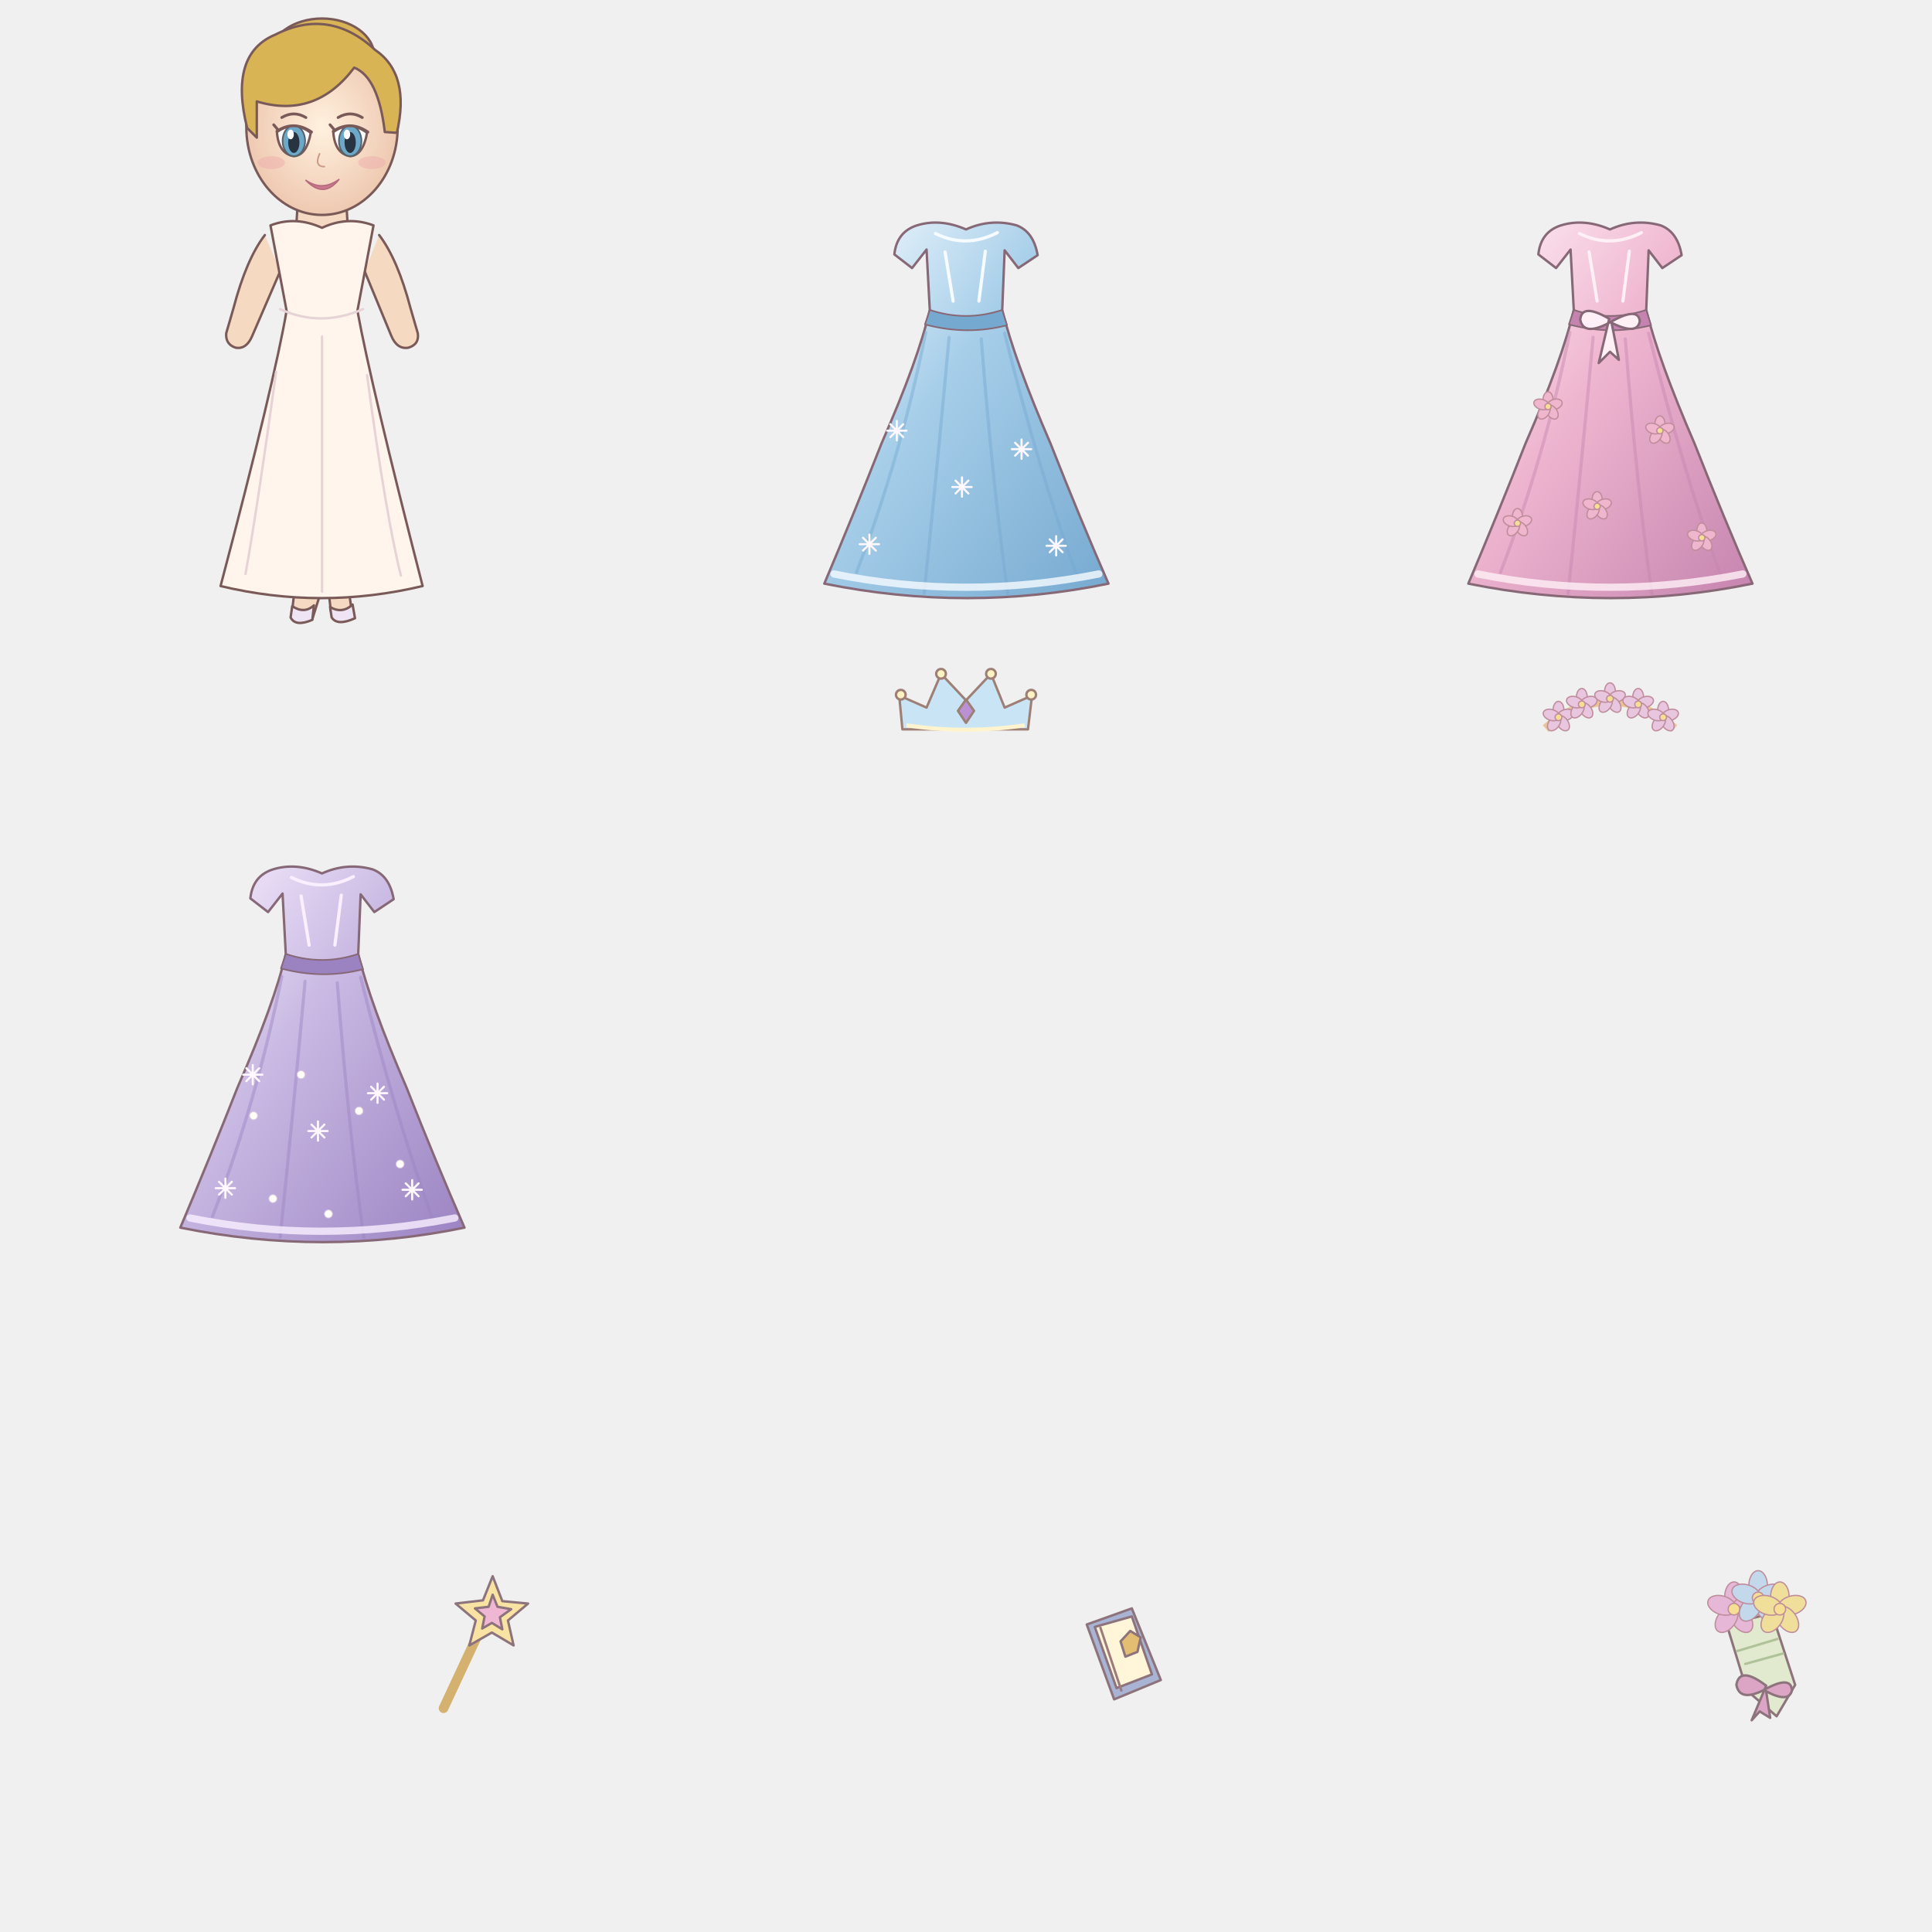
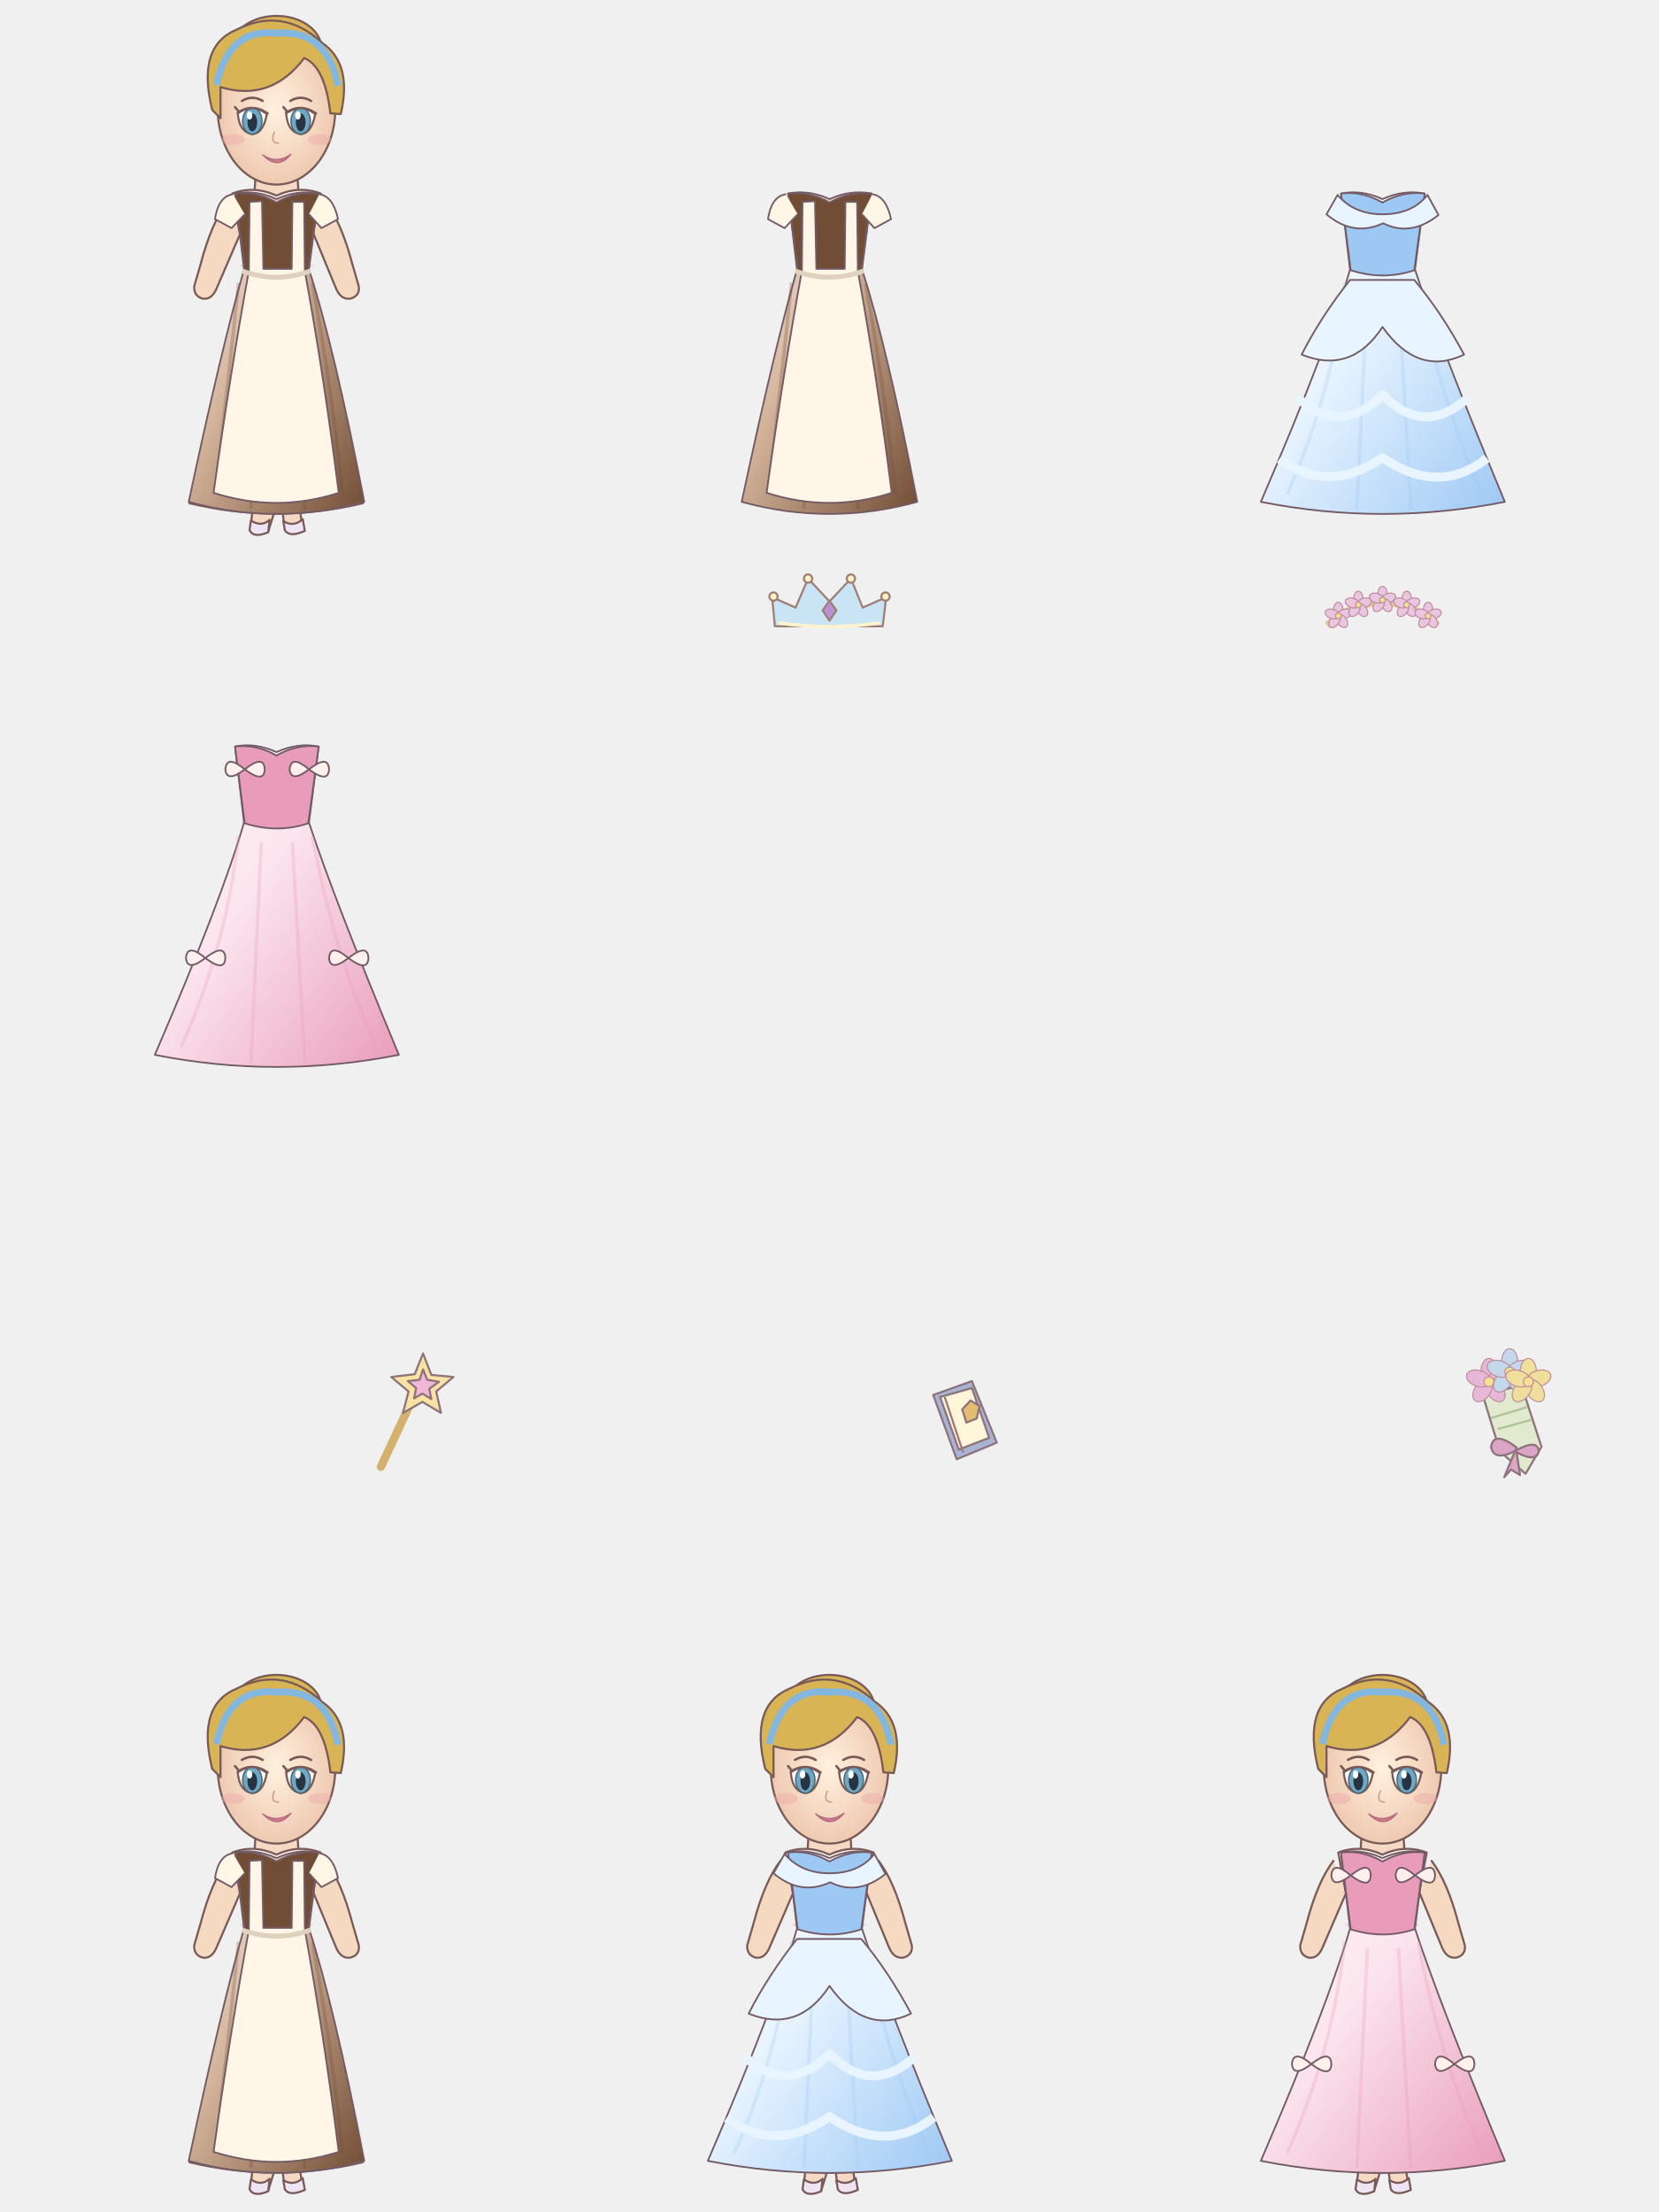
- <svg xmlns="http://www.w3.org/2000/svg" width="2400" height="2400" viewBox="0 0 2400 2400">
+ <svg xmlns="http://www.w3.org/2000/svg" width="2400" height="3200" viewBox="0 0 2400 3200">
  <g transform="translate(0 0)">
    <defs>
      <linearGradient id="cinderella-dress" x1="0" y1="0" x2="1" y2="1">
        <stop stop-color="#fff7d7" />
        <stop offset=".42" stop-color="#d8b455" />
        <stop offset="1" stop-color="#d8b455" />
      </linearGradient>
      <linearGradient id="cinderella-hair" x2="1" y2=".8">
        <stop stop-color="#fff3cf" />
        <stop offset=".4" stop-color="#d8b455" />
        <stop offset="1" stop-color="#d8b455" />
      </linearGradient>
      <radialGradient id="cinderella-skin">
        <stop stop-color="#fff1df" />
        <stop offset="1" stop-color="#efc9b1" />
      </radialGradient>
    </defs>
    <g transform="translate(100 0)" stroke="#795a58" stroke-width="3" stroke-linejoin="round" stroke-linecap="round">
      <ellipse cx="300" cy="70" rx="65" ry="47" fill="#d8b455" />
      <path d="M271 232 L268 282 Q300 308 332 282 L329 232" fill="#f6d9c2" />
      <path d="M229 292 Q206 322 190 383 L181 414 Q180 428 193 432 Q206 434 213 418 L248 337 M371 292 Q394 322 410 383 L419 414 Q421 428 407 432 Q393 434 386 417 L353 337" fill="#f5d9c1" />
      <path d="M266 732 L263 758 Q266 775 288 769 L299 734 M308 733 L311 759 Q317 774 338 767 L333 731" fill="#f6d9c2" />
      <path d="M263 753 Q278 763 290 752 L288 770 Q267 779 261 767Z M310 754 Q325 763 338 751 L341 768 Q319 778 312 767Z" fill="#eee4f3" />
      <path d="M236 280 Q267 268 300 283 Q332 268 364 280 L344 386 Q361 479 425 728 Q299 758 174 728 Q241 474 256 386Z" fill="#fff5ed" />
      <path d="M248 384 Q298 407 351 384 M243 462 Q220 629 205 713 M300 418 L300 735 M356 466 Q379 639 398 715" fill="none" stroke="#e7d3d6" stroke-width="3" />
-       <ellipse cx="300" cy="158" rx="94" ry="109" fill="url(#cinderella-skin)" />
+       <ellipse cx="300" cy="158" rx="85" ry="109" fill="url(#cinderella-skin)" />
      <path d="M207 159 Q184 67 242 43 Q309 9 366 62 Q410 92 393 165 L378 164 Q370 96 340 84 Q292 148 219 126 L219 171Z" fill="#d8b455" />
      <path d="M244 164 Q265 149 286 165 Q281 193 265 194 Q246 191 244 164Z" fill="white" />
      <ellipse cx="265" cy="175" rx="14" ry="19" fill="#6ca9c9" stroke="#56636a" stroke-width="2" />
      <ellipse cx="265" cy="177" rx="7" ry="13" fill="#293442" stroke="none" />
      <ellipse cx="261" cy="167" rx="4" ry="6" fill="white" stroke="none" />
      <path d="M244 163 Q265 149 287 164 M246 162 L240 155 M250 146 Q265 137 280 146" fill="none" stroke-width="3.5" />
      <path d="M314 164 Q335 149 356 165 Q351 193 335 194 Q316 191 314 164Z" fill="white" />
      <ellipse cx="335" cy="175" rx="14" ry="19" fill="#6ca9c9" stroke="#56636a" stroke-width="2" />
      <ellipse cx="335" cy="177" rx="7" ry="13" fill="#293442" stroke="none" />
      <ellipse cx="331" cy="167" rx="4" ry="6" fill="white" stroke="none" />
      <path d="M314 163 Q335 149 357 164 M316 162 L310 155 M320 146 Q335 137 350 146" fill="none" stroke-width="3.5" />
      <ellipse cx="237" cy="202" rx="17" ry="8" fill="#eda9aa" opacity=".45" stroke="none" />
      <ellipse cx="362" cy="202" rx="17" ry="8" fill="#eda9aa" opacity=".45" stroke="none" />
      <path d="M297 191 Q290 207 303 207" fill="none" stroke="#cc9c89" stroke-width="2" />
      <path d="M280 224 Q300 238 321 223 Q302 247 280 224Z" fill="#cd798b" stroke="#b56c7e" stroke-width="1.8" />
    </g>
+     <g transform="translate(100 0)">
+       <path d="M213 123 Q231 40 300 48 Q373 42 389 124" fill="none" stroke="#83b7df" stroke-width="10" />
+     </g>
+     <defs>
+       <linearGradient id="cinderella-story-0-dress" x1="0" y1="0" x2="1" y2="1">
+         <stop stop-color="#fff8f2" />
+         <stop offset=".42" stop-color="#d3b49b" />
+         <stop offset="1" stop-color="#724d35" />
+       </linearGradient>
+       <linearGradient id="cinderella-story-0-hair" x2="1" y2=".8">
+         <stop stop-color="#fff3cf" />
+         <stop offset=".4" stop-color="#d3b49b" />
+         <stop offset="1" stop-color="#724d35" />
+       </linearGradient>
+       <radialGradient id="cinderella-story-0-skin">
+         <stop stop-color="#fff1df" />
+         <stop offset="1" stop-color="#efc9b1" />
+       </radialGradient>
+     </defs>
+     <g transform="translate(100 0)" stroke="#735b66" stroke-width="2.5" stroke-linejoin="round">
+       <path d="M240 280 Q269 274 300 288 Q331 274 361 280 L347 390 Q383 500 427 726 Q300 761 173 726 Q221 501 253 390Z" fill="url(#cinderella-story-0-dress)" />
+       <path d="M240 280 Q270 276 300 293 Q330 276 361 280 L346 391 Q301 406 254 391Z" fill="#724d35" />
+       <path d="M245 409 Q229 565 211 715 M278 419 L263 736 M323 418 L341 737 M352 410 Q383 580 395 716" fill="none" stroke="#724d35" opacity=".28" stroke-width="5" />
+       <path d="M237 281 Q216 284 211 317 L235 330 L254 310 M362 281 Q382 284 389 317 L365 330 L347 310" fill="#fff6e5" />
+       <path d="M261 292 L279 291 L281 389 L322 389 L323 292 L340 292 L341 392 Q369 546 390 713 Q300 742 209 713 Q233 540 260 392Z" fill="#fff6e8" />
+       <path d="M250 392 Q300 410 349 392" fill="none" stroke="#ded1bd" stroke-width="7" />
+     </g>
  </g>
  <g transform="translate(800 0)">
    <defs>
-       <linearGradient id="cinderella-0-dress" x1="0" y1="0" x2="1" y2="1">
-         <stop stop-color="#f6fbff" />
-         <stop offset=".42" stop-color="#a6cee9" />
-         <stop offset="1" stop-color="#76a9d0" />
-       </linearGradient>
-       <linearGradient id="cinderella-0-hair" x2="1" y2=".8">
-         <stop stop-color="#fff3cf" />
-         <stop offset=".4" stop-color="#a6cee9" />
-         <stop offset="1" stop-color="#76a9d0" />
-       </linearGradient>
-       <radialGradient id="cinderella-0-skin">
-         <stop stop-color="#fff1df" />
-         <stop offset="1" stop-color="#efc9b1" />
-       </radialGradient>
-     </defs>
-     <g transform="translate(100 0)" stroke="#876876" stroke-width="3" stroke-linecap="round" stroke-linejoin="round">
-       <path d="M239 280 Q268 271 300 285 Q331 271 363 280 Q384 288 389 317 L365 333 L348 311 L345 385 Q360 447 405 551 Q442 645 477 725 Q302 761 124 725 Q162 635 195 551 Q241 446 255 385 L251 310 L233 333 L211 316 Q214 288 239 280Z" fill="url(#cinderella-0-dress)" />
-       <path d="M255 385 Q300 400 345 385 L351 404 Q301 417 249 403Z" fill="#76a9d0" stroke-width="2" />
-       <path d="M262 290 Q300 309 339 289 M274 313 L284 374 M324 312 L316 374" fill="none" stroke="#f6fbff" stroke-width="4" />
-       <path d="M250 413 Q219 568 164 711 M279 419 Q264 584 248 737 M319 421 Q333 602 352 738 M348 414 Q391 587 438 716" fill="none" stroke="#76a9d0" stroke-width="4" opacity=".45" />
-       <path d="M136 713 Q299 746 465 713" fill="none" stroke="#f6fbff" stroke-width="9" opacity=".8" />
-       <path d="M202 535 H226 M214 523 V547 M206 527 L222 543 M206 543 L222 527" stroke="#fff9ff" stroke-width="2.6" />
-       <path d="M357 558 H381 M369 546 V570 M361 550 L377 566 M361 566 L377 550" stroke="#fff9ff" stroke-width="2.6" />
-       <path d="M168 676 H192 M180 664 V688 M172 668 L188 684 M172 684 L188 668" stroke="#fff9ff" stroke-width="2.6" />
-       <path d="M400 678 H424 M412 666 V690 M404 670 L420 686 M404 686 L420 670" stroke="#fff9ff" stroke-width="2.6" />
-       <path d="M283 605 H307 M295 593 V617 M287 597 L303 613 M287 613 L303 597" stroke="#fff9ff" stroke-width="2.6" />
+       <linearGradient id="cinderella-story-0-dress" x1="0" y1="0" x2="1" y2="1">
+         <stop stop-color="#fff8f2" />
+         <stop offset=".42" stop-color="#d3b49b" />
+         <stop offset="1" stop-color="#724d35" />
+       </linearGradient>
+       <linearGradient id="cinderella-story-0-hair" x2="1" y2=".8">
+         <stop stop-color="#fff3cf" />
+         <stop offset=".4" stop-color="#d3b49b" />
+         <stop offset="1" stop-color="#724d35" />
+       </linearGradient>
+       <radialGradient id="cinderella-story-0-skin">
+         <stop stop-color="#fff1df" />
+         <stop offset="1" stop-color="#efc9b1" />
+       </radialGradient>
+     </defs>
+     <g transform="translate(100 0)" stroke="#735b66" stroke-width="2.5" stroke-linejoin="round">
+       <path d="M240 280 Q269 274 300 288 Q331 274 361 280 L347 390 Q383 500 427 726 Q300 761 173 726 Q221 501 253 390Z" fill="url(#cinderella-story-0-dress)" />
+       <path d="M240 280 Q270 276 300 293 Q330 276 361 280 L346 391 Q301 406 254 391Z" fill="#724d35" />
+       <path d="M245 409 Q229 565 211 715 M278 419 L263 736 M323 418 L341 737 M352 410 Q383 580 395 716" fill="none" stroke="#724d35" opacity=".28" stroke-width="5" />
+       <path d="M237 281 Q216 284 211 317 L235 330 L254 310 M362 281 Q382 284 389 317 L365 330 L347 310" fill="#fff6e5" />
+       <path d="M261 292 L279 291 L281 389 L322 389 L323 292 L340 292 L341 392 Q369 546 390 713 Q300 742 209 713 Q233 540 260 392Z" fill="#fff6e8" />
+       <path d="M250 392 Q300 410 349 392" fill="none" stroke="#ded1bd" stroke-width="7" />
    </g>
  </g>
  <g transform="translate(1600 0)">
    <defs>
-       <linearGradient id="cinderella-1-dress" x1="0" y1="0" x2="1" y2="1">
-         <stop stop-color="#fff0f6" />
-         <stop offset=".42" stop-color="#efb6d0" />
-         <stop offset="1" stop-color="#c584af" />
-       </linearGradient>
-       <linearGradient id="cinderella-1-hair" x2="1" y2=".8">
-         <stop stop-color="#fff3cf" />
-         <stop offset=".4" stop-color="#efb6d0" />
-         <stop offset="1" stop-color="#c584af" />
-       </linearGradient>
-       <radialGradient id="cinderella-1-skin">
-         <stop stop-color="#fff1df" />
-         <stop offset="1" stop-color="#efc9b1" />
-       </radialGradient>
-     </defs>
-     <g transform="translate(100 0)" stroke="#876876" stroke-width="3" stroke-linecap="round" stroke-linejoin="round">
-       <path d="M239 280 Q268 271 300 285 Q331 271 363 280 Q384 288 389 317 L365 333 L348 311 L345 385 Q360 447 405 551 Q442 645 477 725 Q302 761 124 725 Q162 635 195 551 Q241 446 255 385 L251 310 L233 333 L211 316 Q214 288 239 280Z" fill="url(#cinderella-1-dress)" />
-       <path d="M255 385 Q300 400 345 385 L351 404 Q301 417 249 403Z" fill="#c584af" stroke-width="2" />
-       <path d="M262 290 Q300 309 339 289 M274 313 L284 374 M324 312 L316 374" fill="none" stroke="#fff0f6" stroke-width="4" />
-       <path d="M250 413 Q219 568 164 711 M279 419 Q264 584 248 737 M319 421 Q333 602 352 738 M348 414 Q391 587 438 716" fill="none" stroke="#c584af" stroke-width="4" opacity=".45" />
-       <path d="M136 713 Q299 746 465 713" fill="none" stroke="#fff0f6" stroke-width="9" opacity=".8" />
-       <g transform="translate(223 505)" fill="#efb6cd" stroke="#bf8d9b" stroke-width="1.6">
-         <ellipse rx="6.24" ry="9.88" transform="rotate(0) translate(0 -8.45)" />
-         <ellipse rx="6.24" ry="9.88" transform="rotate(72) translate(0 -8.45)" />
-         <ellipse rx="6.24" ry="9.88" transform="rotate(144) translate(0 -8.45)" />
-         <ellipse rx="6.24" ry="9.88" transform="rotate(216) translate(0 -8.45)" />
-         <ellipse rx="6.24" ry="9.88" transform="rotate(288) translate(0 -8.45)" />
-         <circle r="3.9" fill="#f6df92" />
-       </g>
-       <g transform="translate(362 535)" fill="#efb6cd" stroke="#bf8d9b" stroke-width="1.6">
-         <ellipse rx="6.24" ry="9.88" transform="rotate(0) translate(0 -8.45)" />
-         <ellipse rx="6.24" ry="9.88" transform="rotate(72) translate(0 -8.45)" />
-         <ellipse rx="6.24" ry="9.88" transform="rotate(144) translate(0 -8.45)" />
-         <ellipse rx="6.24" ry="9.88" transform="rotate(216) translate(0 -8.45)" />
-         <ellipse rx="6.24" ry="9.88" transform="rotate(288) translate(0 -8.45)" />
-         <circle r="3.9" fill="#f6df92" />
-       </g>
-       <g transform="translate(185 650)" fill="#efb6cd" stroke="#bf8d9b" stroke-width="1.6">
-         <ellipse rx="6.24" ry="9.88" transform="rotate(0) translate(0 -8.45)" />
-         <ellipse rx="6.24" ry="9.88" transform="rotate(72) translate(0 -8.45)" />
-         <ellipse rx="6.24" ry="9.88" transform="rotate(144) translate(0 -8.45)" />
-         <ellipse rx="6.24" ry="9.88" transform="rotate(216) translate(0 -8.45)" />
-         <ellipse rx="6.24" ry="9.88" transform="rotate(288) translate(0 -8.45)" />
-         <circle r="3.9" fill="#f6df92" />
-       </g>
-       <g transform="translate(414 668)" fill="#efb6cd" stroke="#bf8d9b" stroke-width="1.6">
-         <ellipse rx="6.24" ry="9.88" transform="rotate(0) translate(0 -8.45)" />
-         <ellipse rx="6.24" ry="9.88" transform="rotate(72) translate(0 -8.45)" />
-         <ellipse rx="6.24" ry="9.88" transform="rotate(144) translate(0 -8.45)" />
-         <ellipse rx="6.24" ry="9.88" transform="rotate(216) translate(0 -8.45)" />
-         <ellipse rx="6.24" ry="9.88" transform="rotate(288) translate(0 -8.45)" />
-         <circle r="3.9" fill="#f6df92" />
-       </g>
-       <g transform="translate(284 629)" fill="#efb6cd" stroke="#bf8d9b" stroke-width="1.6">
-         <ellipse rx="6.24" ry="9.88" transform="rotate(0) translate(0 -8.45)" />
-         <ellipse rx="6.24" ry="9.88" transform="rotate(72) translate(0 -8.45)" />
-         <ellipse rx="6.24" ry="9.88" transform="rotate(144) translate(0 -8.45)" />
-         <ellipse rx="6.24" ry="9.88" transform="rotate(216) translate(0 -8.45)" />
-         <ellipse rx="6.24" ry="9.88" transform="rotate(288) translate(0 -8.45)" />
-         <circle r="3.9" fill="#f6df92" />
-       </g>
-       <path d="M299 396 Q265 376 263 397 Q267 418 299 401 Q335 380 337 399 Q334 417 302 401 L311 447 L300 437 L286 451Z" fill="#fff0f6" />
+       <linearGradient id="cinderella-story-1-dress" x1="0" y1="0" x2="1" y2="1">
+         <stop stop-color="#fff8f2" />
+         <stop offset=".42" stop-color="#e8f4ff" />
+         <stop offset="1" stop-color="#9dc8f4" />
+       </linearGradient>
+       <linearGradient id="cinderella-story-1-hair" x2="1" y2=".8">
+         <stop stop-color="#fff3cf" />
+         <stop offset=".4" stop-color="#e8f4ff" />
+         <stop offset="1" stop-color="#9dc8f4" />
+       </linearGradient>
+       <radialGradient id="cinderella-story-1-skin">
+         <stop stop-color="#fff1df" />
+         <stop offset="1" stop-color="#efc9b1" />
+       </radialGradient>
+     </defs>
+     <g transform="translate(100 0)" stroke="#735b66" stroke-width="2.5" stroke-linejoin="round">
+       <path d="M240 280 Q269 274 300 288 Q331 274 361 280 L347 390 Q383 500 477 726 Q300 761 124 726 Q221 501 253 390Z" fill="url(#cinderella-story-1-dress)" />
+       <path d="M240 280 Q270 276 300 293 Q330 276 361 280 L346 391 Q301 406 254 391Z" fill="#9dc8f4" />
+       <path d="M245 409 Q229 565 162 715 M278 419 L263 736 M323 418 L341 737 M352 410 Q383 580 445 716" fill="none" stroke="#9dc8f4" opacity=".28" stroke-width="5" />
+       <path d="M235 282 Q259 310 300 310 Q343 310 365 282 L381 311 Q341 343 301 323 Q258 343 219 310Z" fill="#e8f4ff" />
+       <path d="M253 405 Q211 458 183 513 Q255 542 300 473 Q351 545 418 513 Q386 453 346 405Z" fill="#e8f4ff" />
+       <path d="M177 575 Q238 632 300 571 Q360 633 424 575 M151 664 Q222 716 300 662 Q381 718 451 663" fill="none" stroke="#e8f4ff" stroke-width="13" />
    </g>
  </g>
  <g transform="translate(0 800)">
    <defs>
-       <linearGradient id="cinderella-2-dress" x1="0" y1="0" x2="1" y2="1">
-         <stop stop-color="#f9f0ff" />
-         <stop offset=".42" stop-color="#c9b9e3" />
-         <stop offset="1" stop-color="#9b83c2" />
-       </linearGradient>
-       <linearGradient id="cinderella-2-hair" x2="1" y2=".8">
-         <stop stop-color="#fff3cf" />
-         <stop offset=".4" stop-color="#c9b9e3" />
-         <stop offset="1" stop-color="#9b83c2" />
-       </linearGradient>
-       <radialGradient id="cinderella-2-skin">
-         <stop stop-color="#fff1df" />
-         <stop offset="1" stop-color="#efc9b1" />
-       </radialGradient>
-     </defs>
-     <g transform="translate(100 0)" stroke="#876876" stroke-width="3" stroke-linecap="round" stroke-linejoin="round">
-       <path d="M239 280 Q268 271 300 285 Q331 271 363 280 Q384 288 389 317 L365 333 L348 311 L345 385 Q360 447 405 551 Q442 645 477 725 Q302 761 124 725 Q162 635 195 551 Q241 446 255 385 L251 310 L233 333 L211 316 Q214 288 239 280Z" fill="url(#cinderella-2-dress)" />
-       <path d="M255 385 Q300 400 345 385 L351 404 Q301 417 249 403Z" fill="#9b83c2" stroke-width="2" />
-       <path d="M262 290 Q300 309 339 289 M274 313 L284 374 M324 312 L316 374" fill="none" stroke="#f9f0ff" stroke-width="4" />
-       <path d="M250 413 Q219 568 164 711 M279 419 Q264 584 248 737 M319 421 Q333 602 352 738 M348 414 Q391 587 438 716" fill="none" stroke="#9b83c2" stroke-width="4" opacity=".45" />
-       <path d="M136 713 Q299 746 465 713" fill="none" stroke="#f9f0ff" stroke-width="9" opacity=".8" />
-       <path d="M202 535 H226 M214 523 V547 M206 527 L222 543 M206 543 L222 527" stroke="#fff9ff" stroke-width="2.6" />
-       <path d="M357 558 H381 M369 546 V570 M361 550 L377 566 M361 566 L377 550" stroke="#fff9ff" stroke-width="2.6" />
-       <path d="M168 676 H192 M180 664 V688 M172 668 L188 684 M172 684 L188 668" stroke="#fff9ff" stroke-width="2.6" />
-       <path d="M400 678 H424 M412 666 V690 M404 670 L420 686 M404 686 L420 670" stroke="#fff9ff" stroke-width="2.6" />
-       <path d="M283 605 H307 M295 593 V617 M287 597 L303 613 M287 613 L303 597" stroke="#fff9ff" stroke-width="2.6" />
-       <g fill="#fffef8" stroke="#d9c7df" stroke-width="1">
-         <circle cx="215" cy="586" r="5" />
-         <circle cx="274" cy="535" r="5" />
-         <circle cx="346" cy="580" r="5" />
-         <circle cx="397" cy="646" r="5" />
-         <circle cx="239" cy="689" r="5" />
-         <circle cx="308" cy="708" r="5" />
-       </g>
+       <linearGradient id="cinderella-story-2-dress" x1="0" y1="0" x2="1" y2="1">
+         <stop stop-color="#fff8f2" />
+         <stop offset=".42" stop-color="#fbe5ee" />
+         <stop offset="1" stop-color="#e99cba" />
+       </linearGradient>
+       <linearGradient id="cinderella-story-2-hair" x2="1" y2=".8">
+         <stop stop-color="#fff3cf" />
+         <stop offset=".4" stop-color="#fbe5ee" />
+         <stop offset="1" stop-color="#e99cba" />
+       </linearGradient>
+       <radialGradient id="cinderella-story-2-skin">
+         <stop stop-color="#fff1df" />
+         <stop offset="1" stop-color="#efc9b1" />
+       </radialGradient>
+     </defs>
+     <g transform="translate(100 0)" stroke="#735b66" stroke-width="2.5" stroke-linejoin="round">
+       <path d="M240 280 Q269 274 300 288 Q331 274 361 280 L347 390 Q383 500 477 726 Q300 761 124 726 Q221 501 253 390Z" fill="url(#cinderella-story-2-dress)" />
+       <path d="M240 280 Q270 276 300 293 Q330 276 361 280 L346 391 Q301 406 254 391Z" fill="#e99cba" />
+       <path d="M245 409 Q229 565 162 715 M278 419 L263 736 M323 418 L341 737 M352 410 Q383 580 445 716" fill="none" stroke="#e99cba" opacity=".28" stroke-width="5" />
+       <path d="M254 313 q-26 -22 -28 0 q2 20 28 0 q28 -22 29 0 q-1 21 -29 0Z" fill="#fff0ed" />
+       <path d="M347 313 q-26 -22 -28 0 q2 20 28 0 q28 -22 29 0 q-1 21 -29 0Z" fill="#fff0ed" />
+       <path d="M197 586 q-26 -22 -28 0 q2 20 28 0 q28 -22 29 0 q-1 21 -29 0Z" fill="#fff0ed" />
+       <path d="M404 586 q-26 -22 -28 0 q2 20 28 0 q28 -22 29 0 q-1 21 -29 0Z" fill="#fff0ed" />
    </g>
  </g>
  <g transform="translate(800 800)">
    <g stroke="#9e7f76" stroke-width="3" stroke-linejoin="round">
      <path d="M321 106 L317 64 L351 79 L369 37 L400 70 L431 37 L448 79 L482 64 L477 106Z" fill="#c9e4f4" />
      <circle cx="319" cy="63" r="6" fill="#fff2c2" />
      <circle cx="369" cy="37" r="6" fill="#fff2c2" />
      <circle cx="431" cy="37" r="6" fill="#fff2c2" />
      <circle cx="481" cy="63" r="6" fill="#fff2c2" />
      <path d="M400 69 L410 83 L400 98 L390 83Z" fill="#ba92d4" />
      <path d="M326 101 Q400 112 473 101" fill="none" stroke="#fff4cd" stroke-width="5" />
    </g>
  </g>
  <g transform="translate(1600 800)">
    <g stroke="#9e7f76" stroke-width="3" stroke-linejoin="round">
      <path d="M320 105 Q400 37 480 105" fill="none" stroke="#eac594" stroke-width="11" />
      <g transform="translate(336 91)" fill="#e9c6df" stroke="#bf8d9b" stroke-width="1.6">
        <ellipse rx="6.72" ry="10.64" transform="rotate(0) translate(0 -9.1)" />
        <ellipse rx="6.72" ry="10.64" transform="rotate(72) translate(0 -9.1)" />
        <ellipse rx="6.72" ry="10.64" transform="rotate(144) translate(0 -9.1)" />
        <ellipse rx="6.72" ry="10.64" transform="rotate(216) translate(0 -9.1)" />
        <ellipse rx="6.72" ry="10.64" transform="rotate(288) translate(0 -9.1)" />
        <circle r="4.2" fill="#f6df92" />
      </g>
      <g transform="translate(365 75)" fill="#e9c6df" stroke="#bf8d9b" stroke-width="1.6">
        <ellipse rx="6.72" ry="10.64" transform="rotate(0) translate(0 -9.1)" />
        <ellipse rx="6.72" ry="10.64" transform="rotate(72) translate(0 -9.1)" />
        <ellipse rx="6.72" ry="10.64" transform="rotate(144) translate(0 -9.1)" />
        <ellipse rx="6.72" ry="10.64" transform="rotate(216) translate(0 -9.1)" />
        <ellipse rx="6.72" ry="10.64" transform="rotate(288) translate(0 -9.1)" />
        <circle r="4.2" fill="#f6df92" />
      </g>
      <g transform="translate(400 68)" fill="#e9c6df" stroke="#bf8d9b" stroke-width="1.6">
        <ellipse rx="6.72" ry="10.64" transform="rotate(0) translate(0 -9.1)" />
        <ellipse rx="6.72" ry="10.64" transform="rotate(72) translate(0 -9.1)" />
        <ellipse rx="6.72" ry="10.64" transform="rotate(144) translate(0 -9.1)" />
        <ellipse rx="6.72" ry="10.64" transform="rotate(216) translate(0 -9.1)" />
        <ellipse rx="6.72" ry="10.64" transform="rotate(288) translate(0 -9.1)" />
        <circle r="4.2" fill="#f6df92" />
      </g>
      <g transform="translate(435 75)" fill="#e9c6df" stroke="#bf8d9b" stroke-width="1.6">
        <ellipse rx="6.72" ry="10.64" transform="rotate(0) translate(0 -9.1)" />
        <ellipse rx="6.72" ry="10.64" transform="rotate(72) translate(0 -9.1)" />
        <ellipse rx="6.72" ry="10.64" transform="rotate(144) translate(0 -9.1)" />
        <ellipse rx="6.72" ry="10.64" transform="rotate(216) translate(0 -9.1)" />
        <ellipse rx="6.72" ry="10.64" transform="rotate(288) translate(0 -9.1)" />
        <circle r="4.2" fill="#f6df92" />
      </g>
      <g transform="translate(466 91)" fill="#e9c6df" stroke="#bf8d9b" stroke-width="1.6">
        <ellipse rx="6.72" ry="10.64" transform="rotate(0) translate(0 -9.1)" />
        <ellipse rx="6.72" ry="10.64" transform="rotate(72) translate(0 -9.1)" />
        <ellipse rx="6.72" ry="10.64" transform="rotate(144) translate(0 -9.1)" />
        <ellipse rx="6.72" ry="10.64" transform="rotate(216) translate(0 -9.1)" />
        <ellipse rx="6.72" ry="10.64" transform="rotate(288) translate(0 -9.1)" />
        <circle r="4.2" fill="#f6df92" />
      </g>
    </g>
  </g>
  <g transform="translate(0 1600)">
    <g stroke="#8d737c" stroke-width="3" stroke-linecap="round" stroke-linejoin="round">
      <path d="M551 522 L613 389" stroke="#d4b16f" stroke-width="12" />
      <path d="M612 358 L624 389 L656 392 L631 413 L638 444 L611 428 L583 444 L591 413 L566 392 L600 388Z" fill="#f9e3a3" />
      <path d="M612 381 L618 396 L635 399 L621 409 L624 424 L611 416 L599 423 L602 408 L590 398 L607 396Z" fill="#f0b7d4" />
    </g>
  </g>
  <g transform="translate(800 1600)">
    <g stroke="#8d737c" stroke-width="3" stroke-linecap="round" stroke-linejoin="round">
      <path d="M550 418 L606 398 L642 487 L584 511Z" fill="#a9b4d4" />
      <path d="M560 421 L606 408 L631 480 L587 497Z" fill="#fff5d9" />
      <path d="M567 422 L593 500" stroke="#9d7b7d" />
      <path d="M592 439 l12 -13 13 8 -4 18 -15 6Z" fill="#e3bd72" />
    </g>
  </g>
  <g transform="translate(1600 1600)">
    <g stroke="#8d737c" stroke-width="3" stroke-linecap="round" stroke-linejoin="round">
      <path d="M570 500 L545 418 L601 404 L630 493 L607 532Z" fill="#e1e9ce" />
      <path d="M558 451 L608 436 M568 467 L615 454" stroke="#b0c299" />
      <g transform="translate(554 399)" fill="#e7b7d8" stroke="#bf8d9b" stroke-width="1.6">
        <ellipse rx="11.52" ry="18.24" transform="rotate(0) translate(0 -15.6)" />
        <ellipse rx="11.52" ry="18.24" transform="rotate(72) translate(0 -15.6)" />
        <ellipse rx="11.52" ry="18.24" transform="rotate(144) translate(0 -15.6)" />
        <ellipse rx="11.52" ry="18.24" transform="rotate(216) translate(0 -15.6)" />
        <ellipse rx="11.52" ry="18.24" transform="rotate(288) translate(0 -15.6)" />
        <circle r="7.2" fill="#f6df92" />
      </g>
      <g transform="translate(584 385)" fill="#c3d8eb" stroke="#bf8d9b" stroke-width="1.6">
        <ellipse rx="11.52" ry="18.24" transform="rotate(0) translate(0 -15.6)" />
        <ellipse rx="11.52" ry="18.24" transform="rotate(72) translate(0 -15.6)" />
        <ellipse rx="11.52" ry="18.24" transform="rotate(144) translate(0 -15.6)" />
        <ellipse rx="11.52" ry="18.24" transform="rotate(216) translate(0 -15.6)" />
        <ellipse rx="11.52" ry="18.24" transform="rotate(288) translate(0 -15.6)" />
        <circle r="7.2" fill="#f6df92" />
      </g>
      <g transform="translate(611 399)" fill="#efdf9b" stroke="#bf8d9b" stroke-width="1.6">
        <ellipse rx="11.52" ry="18.24" transform="rotate(0) translate(0 -15.6)" />
        <ellipse rx="11.52" ry="18.24" transform="rotate(72) translate(0 -15.6)" />
        <ellipse rx="11.52" ry="18.24" transform="rotate(144) translate(0 -15.6)" />
        <ellipse rx="11.52" ry="18.24" transform="rotate(216) translate(0 -15.6)" />
        <ellipse rx="11.52" ry="18.24" transform="rotate(288) translate(0 -15.6)" />
        <circle r="7.2" fill="#f6df92" />
      </g>
      <path d="M594 494 Q561 469 557 493 Q561 514 590 500 Q625 480 626 500 Q622 516 594 501 L599 534 L586 526 L576 537Z" fill="#dca5c6" />
    </g>
  </g>
+   <g transform="translate(0 2400)">
+     <defs>
+       <linearGradient id="cinderella-dress" x1="0" y1="0" x2="1" y2="1">
+         <stop stop-color="#fff7d7" />
+         <stop offset=".42" stop-color="#d8b455" />
+         <stop offset="1" stop-color="#d8b455" />
+       </linearGradient>
+       <linearGradient id="cinderella-hair" x2="1" y2=".8">
+         <stop stop-color="#fff3cf" />
+         <stop offset=".4" stop-color="#d8b455" />
+         <stop offset="1" stop-color="#d8b455" />
+       </linearGradient>
+       <radialGradient id="cinderella-skin">
+         <stop stop-color="#fff1df" />
+         <stop offset="1" stop-color="#efc9b1" />
+       </radialGradient>
+     </defs>
+     <g transform="translate(100 0)" stroke="#795a58" stroke-width="3" stroke-linejoin="round" stroke-linecap="round">
+       <ellipse cx="300" cy="70" rx="65" ry="47" fill="#d8b455" />
+       <path d="M271 232 L268 282 Q300 308 332 282 L329 232" fill="#f6d9c2" />
+       <path d="M229 292 Q206 322 190 383 L181 414 Q180 428 193 432 Q206 434 213 418 L248 337 M371 292 Q394 322 410 383 L419 414 Q421 428 407 432 Q393 434 386 417 L353 337" fill="#f5d9c1" />
+       <path d="M266 732 L263 758 Q266 775 288 769 L299 734 M308 733 L311 759 Q317 774 338 767 L333 731" fill="#f6d9c2" />
+       <path d="M263 753 Q278 763 290 752 L288 770 Q267 779 261 767Z M310 754 Q325 763 338 751 L341 768 Q319 778 312 767Z" fill="#eee4f3" />
+       <path d="M236 280 Q267 268 300 283 Q332 268 364 280 L344 386 Q361 479 425 728 Q299 758 174 728 Q241 474 256 386Z" fill="#fff5ed" />
+       <path d="M248 384 Q298 407 351 384 M243 462 Q220 629 205 713 M300 418 L300 735 M356 466 Q379 639 398 715" fill="none" stroke="#e7d3d6" stroke-width="3" />
+       <ellipse cx="300" cy="158" rx="85" ry="109" fill="url(#cinderella-skin)" />
+       <path d="M207 159 Q184 67 242 43 Q309 9 366 62 Q410 92 393 165 L378 164 Q370 96 340 84 Q292 148 219 126 L219 171Z" fill="#d8b455" />
+       <path d="M244 164 Q265 149 286 165 Q281 193 265 194 Q246 191 244 164Z" fill="white" />
+       <ellipse cx="265" cy="175" rx="14" ry="19" fill="#6ca9c9" stroke="#56636a" stroke-width="2" />
+       <ellipse cx="265" cy="177" rx="7" ry="13" fill="#293442" stroke="none" />
+       <ellipse cx="261" cy="167" rx="4" ry="6" fill="white" stroke="none" />
+       <path d="M244 163 Q265 149 287 164 M246 162 L240 155 M250 146 Q265 137 280 146" fill="none" stroke-width="3.5" />
+       <path d="M314 164 Q335 149 356 165 Q351 193 335 194 Q316 191 314 164Z" fill="white" />
+       <ellipse cx="335" cy="175" rx="14" ry="19" fill="#6ca9c9" stroke="#56636a" stroke-width="2" />
+       <ellipse cx="335" cy="177" rx="7" ry="13" fill="#293442" stroke="none" />
+       <ellipse cx="331" cy="167" rx="4" ry="6" fill="white" stroke="none" />
+       <path d="M314 163 Q335 149 357 164 M316 162 L310 155 M320 146 Q335 137 350 146" fill="none" stroke-width="3.5" />
+       <ellipse cx="237" cy="202" rx="17" ry="8" fill="#eda9aa" opacity=".45" stroke="none" />
+       <ellipse cx="362" cy="202" rx="17" ry="8" fill="#eda9aa" opacity=".45" stroke="none" />
+       <path d="M297 191 Q290 207 303 207" fill="none" stroke="#cc9c89" stroke-width="2" />
+       <path d="M280 224 Q300 238 321 223 Q302 247 280 224Z" fill="#cd798b" stroke="#b56c7e" stroke-width="1.8" />
+     </g>
+     <g transform="translate(100 0)">
+       <path d="M213 123 Q231 40 300 48 Q373 42 389 124" fill="none" stroke="#83b7df" stroke-width="10" />
+     </g>
+     <defs>
+       <linearGradient id="cinderella-story-0-dress" x1="0" y1="0" x2="1" y2="1">
+         <stop stop-color="#fff8f2" />
+         <stop offset=".42" stop-color="#d3b49b" />
+         <stop offset="1" stop-color="#724d35" />
+       </linearGradient>
+       <linearGradient id="cinderella-story-0-hair" x2="1" y2=".8">
+         <stop stop-color="#fff3cf" />
+         <stop offset=".4" stop-color="#d3b49b" />
+         <stop offset="1" stop-color="#724d35" />
+       </linearGradient>
+       <radialGradient id="cinderella-story-0-skin">
+         <stop stop-color="#fff1df" />
+         <stop offset="1" stop-color="#efc9b1" />
+       </radialGradient>
+     </defs>
+     <g transform="translate(100 0)" stroke="#735b66" stroke-width="2.5" stroke-linejoin="round">
+       <path d="M240 280 Q269 274 300 288 Q331 274 361 280 L347 390 Q383 500 427 726 Q300 761 173 726 Q221 501 253 390Z" fill="url(#cinderella-story-0-dress)" />
+       <path d="M240 280 Q270 276 300 293 Q330 276 361 280 L346 391 Q301 406 254 391Z" fill="#724d35" />
+       <path d="M245 409 Q229 565 211 715 M278 419 L263 736 M323 418 L341 737 M352 410 Q383 580 395 716" fill="none" stroke="#724d35" opacity=".28" stroke-width="5" />
+       <path d="M237 281 Q216 284 211 317 L235 330 L254 310 M362 281 Q382 284 389 317 L365 330 L347 310" fill="#fff6e5" />
+       <path d="M261 292 L279 291 L281 389 L322 389 L323 292 L340 292 L341 392 Q369 546 390 713 Q300 742 209 713 Q233 540 260 392Z" fill="#fff6e8" />
+       <path d="M250 392 Q300 410 349 392" fill="none" stroke="#ded1bd" stroke-width="7" />
+     </g>
+   </g>
+   <g transform="translate(800 2400)">
+     <defs>
+       <linearGradient id="cinderella-dress" x1="0" y1="0" x2="1" y2="1">
+         <stop stop-color="#fff7d7" />
+         <stop offset=".42" stop-color="#d8b455" />
+         <stop offset="1" stop-color="#d8b455" />
+       </linearGradient>
+       <linearGradient id="cinderella-hair" x2="1" y2=".8">
+         <stop stop-color="#fff3cf" />
+         <stop offset=".4" stop-color="#d8b455" />
+         <stop offset="1" stop-color="#d8b455" />
+       </linearGradient>
+       <radialGradient id="cinderella-skin">
+         <stop stop-color="#fff1df" />
+         <stop offset="1" stop-color="#efc9b1" />
+       </radialGradient>
+     </defs>
+     <g transform="translate(100 0)" stroke="#795a58" stroke-width="3" stroke-linejoin="round" stroke-linecap="round">
+       <ellipse cx="300" cy="70" rx="65" ry="47" fill="#d8b455" />
+       <path d="M271 232 L268 282 Q300 308 332 282 L329 232" fill="#f6d9c2" />
+       <path d="M229 292 Q206 322 190 383 L181 414 Q180 428 193 432 Q206 434 213 418 L248 337 M371 292 Q394 322 410 383 L419 414 Q421 428 407 432 Q393 434 386 417 L353 337" fill="#f5d9c1" />
+       <path d="M266 732 L263 758 Q266 775 288 769 L299 734 M308 733 L311 759 Q317 774 338 767 L333 731" fill="#f6d9c2" />
+       <path d="M263 753 Q278 763 290 752 L288 770 Q267 779 261 767Z M310 754 Q325 763 338 751 L341 768 Q319 778 312 767Z" fill="#eee4f3" />
+       <path d="M236 280 Q267 268 300 283 Q332 268 364 280 L344 386 Q361 479 425 728 Q299 758 174 728 Q241 474 256 386Z" fill="#fff5ed" />
+       <path d="M248 384 Q298 407 351 384 M243 462 Q220 629 205 713 M300 418 L300 735 M356 466 Q379 639 398 715" fill="none" stroke="#e7d3d6" stroke-width="3" />
+       <ellipse cx="300" cy="158" rx="85" ry="109" fill="url(#cinderella-skin)" />
+       <path d="M207 159 Q184 67 242 43 Q309 9 366 62 Q410 92 393 165 L378 164 Q370 96 340 84 Q292 148 219 126 L219 171Z" fill="#d8b455" />
+       <path d="M244 164 Q265 149 286 165 Q281 193 265 194 Q246 191 244 164Z" fill="white" />
+       <ellipse cx="265" cy="175" rx="14" ry="19" fill="#6ca9c9" stroke="#56636a" stroke-width="2" />
+       <ellipse cx="265" cy="177" rx="7" ry="13" fill="#293442" stroke="none" />
+       <ellipse cx="261" cy="167" rx="4" ry="6" fill="white" stroke="none" />
+       <path d="M244 163 Q265 149 287 164 M246 162 L240 155 M250 146 Q265 137 280 146" fill="none" stroke-width="3.5" />
+       <path d="M314 164 Q335 149 356 165 Q351 193 335 194 Q316 191 314 164Z" fill="white" />
+       <ellipse cx="335" cy="175" rx="14" ry="19" fill="#6ca9c9" stroke="#56636a" stroke-width="2" />
+       <ellipse cx="335" cy="177" rx="7" ry="13" fill="#293442" stroke="none" />
+       <ellipse cx="331" cy="167" rx="4" ry="6" fill="white" stroke="none" />
+       <path d="M314 163 Q335 149 357 164 M316 162 L310 155 M320 146 Q335 137 350 146" fill="none" stroke-width="3.5" />
+       <ellipse cx="237" cy="202" rx="17" ry="8" fill="#eda9aa" opacity=".45" stroke="none" />
+       <ellipse cx="362" cy="202" rx="17" ry="8" fill="#eda9aa" opacity=".45" stroke="none" />
+       <path d="M297 191 Q290 207 303 207" fill="none" stroke="#cc9c89" stroke-width="2" />
+       <path d="M280 224 Q300 238 321 223 Q302 247 280 224Z" fill="#cd798b" stroke="#b56c7e" stroke-width="1.8" />
+     </g>
+     <g transform="translate(100 0)">
+       <path d="M213 123 Q231 40 300 48 Q373 42 389 124" fill="none" stroke="#83b7df" stroke-width="10" />
+     </g>
+     <defs>
+       <linearGradient id="cinderella-story-1-dress" x1="0" y1="0" x2="1" y2="1">
+         <stop stop-color="#fff8f2" />
+         <stop offset=".42" stop-color="#e8f4ff" />
+         <stop offset="1" stop-color="#9dc8f4" />
+       </linearGradient>
+       <linearGradient id="cinderella-story-1-hair" x2="1" y2=".8">
+         <stop stop-color="#fff3cf" />
+         <stop offset=".4" stop-color="#e8f4ff" />
+         <stop offset="1" stop-color="#9dc8f4" />
+       </linearGradient>
+       <radialGradient id="cinderella-story-1-skin">
+         <stop stop-color="#fff1df" />
+         <stop offset="1" stop-color="#efc9b1" />
+       </radialGradient>
+     </defs>
+     <g transform="translate(100 0)" stroke="#735b66" stroke-width="2.5" stroke-linejoin="round">
+       <path d="M240 280 Q269 274 300 288 Q331 274 361 280 L347 390 Q383 500 477 726 Q300 761 124 726 Q221 501 253 390Z" fill="url(#cinderella-story-1-dress)" />
+       <path d="M240 280 Q270 276 300 293 Q330 276 361 280 L346 391 Q301 406 254 391Z" fill="#9dc8f4" />
+       <path d="M245 409 Q229 565 162 715 M278 419 L263 736 M323 418 L341 737 M352 410 Q383 580 445 716" fill="none" stroke="#9dc8f4" opacity=".28" stroke-width="5" />
+       <path d="M235 282 Q259 310 300 310 Q343 310 365 282 L381 311 Q341 343 301 323 Q258 343 219 310Z" fill="#e8f4ff" />
+       <path d="M253 405 Q211 458 183 513 Q255 542 300 473 Q351 545 418 513 Q386 453 346 405Z" fill="#e8f4ff" />
+       <path d="M177 575 Q238 632 300 571 Q360 633 424 575 M151 664 Q222 716 300 662 Q381 718 451 663" fill="none" stroke="#e8f4ff" stroke-width="13" />
+     </g>
+   </g>
+   <g transform="translate(1600 2400)">
+     <defs>
+       <linearGradient id="cinderella-dress" x1="0" y1="0" x2="1" y2="1">
+         <stop stop-color="#fff7d7" />
+         <stop offset=".42" stop-color="#d8b455" />
+         <stop offset="1" stop-color="#d8b455" />
+       </linearGradient>
+       <linearGradient id="cinderella-hair" x2="1" y2=".8">
+         <stop stop-color="#fff3cf" />
+         <stop offset=".4" stop-color="#d8b455" />
+         <stop offset="1" stop-color="#d8b455" />
+       </linearGradient>
+       <radialGradient id="cinderella-skin">
+         <stop stop-color="#fff1df" />
+         <stop offset="1" stop-color="#efc9b1" />
+       </radialGradient>
+     </defs>
+     <g transform="translate(100 0)" stroke="#795a58" stroke-width="3" stroke-linejoin="round" stroke-linecap="round">
+       <ellipse cx="300" cy="70" rx="65" ry="47" fill="#d8b455" />
+       <path d="M271 232 L268 282 Q300 308 332 282 L329 232" fill="#f6d9c2" />
+       <path d="M229 292 Q206 322 190 383 L181 414 Q180 428 193 432 Q206 434 213 418 L248 337 M371 292 Q394 322 410 383 L419 414 Q421 428 407 432 Q393 434 386 417 L353 337" fill="#f5d9c1" />
+       <path d="M266 732 L263 758 Q266 775 288 769 L299 734 M308 733 L311 759 Q317 774 338 767 L333 731" fill="#f6d9c2" />
+       <path d="M263 753 Q278 763 290 752 L288 770 Q267 779 261 767Z M310 754 Q325 763 338 751 L341 768 Q319 778 312 767Z" fill="#eee4f3" />
+       <path d="M236 280 Q267 268 300 283 Q332 268 364 280 L344 386 Q361 479 425 728 Q299 758 174 728 Q241 474 256 386Z" fill="#fff5ed" />
+       <path d="M248 384 Q298 407 351 384 M243 462 Q220 629 205 713 M300 418 L300 735 M356 466 Q379 639 398 715" fill="none" stroke="#e7d3d6" stroke-width="3" />
+       <ellipse cx="300" cy="158" rx="85" ry="109" fill="url(#cinderella-skin)" />
+       <path d="M207 159 Q184 67 242 43 Q309 9 366 62 Q410 92 393 165 L378 164 Q370 96 340 84 Q292 148 219 126 L219 171Z" fill="#d8b455" />
+       <path d="M244 164 Q265 149 286 165 Q281 193 265 194 Q246 191 244 164Z" fill="white" />
+       <ellipse cx="265" cy="175" rx="14" ry="19" fill="#6ca9c9" stroke="#56636a" stroke-width="2" />
+       <ellipse cx="265" cy="177" rx="7" ry="13" fill="#293442" stroke="none" />
+       <ellipse cx="261" cy="167" rx="4" ry="6" fill="white" stroke="none" />
+       <path d="M244 163 Q265 149 287 164 M246 162 L240 155 M250 146 Q265 137 280 146" fill="none" stroke-width="3.5" />
+       <path d="M314 164 Q335 149 356 165 Q351 193 335 194 Q316 191 314 164Z" fill="white" />
+       <ellipse cx="335" cy="175" rx="14" ry="19" fill="#6ca9c9" stroke="#56636a" stroke-width="2" />
+       <ellipse cx="335" cy="177" rx="7" ry="13" fill="#293442" stroke="none" />
+       <ellipse cx="331" cy="167" rx="4" ry="6" fill="white" stroke="none" />
+       <path d="M314 163 Q335 149 357 164 M316 162 L310 155 M320 146 Q335 137 350 146" fill="none" stroke-width="3.5" />
+       <ellipse cx="237" cy="202" rx="17" ry="8" fill="#eda9aa" opacity=".45" stroke="none" />
+       <ellipse cx="362" cy="202" rx="17" ry="8" fill="#eda9aa" opacity=".45" stroke="none" />
+       <path d="M297 191 Q290 207 303 207" fill="none" stroke="#cc9c89" stroke-width="2" />
+       <path d="M280 224 Q300 238 321 223 Q302 247 280 224Z" fill="#cd798b" stroke="#b56c7e" stroke-width="1.8" />
+     </g>
+     <g transform="translate(100 0)">
+       <path d="M213 123 Q231 40 300 48 Q373 42 389 124" fill="none" stroke="#83b7df" stroke-width="10" />
+     </g>
+     <defs>
+       <linearGradient id="cinderella-story-2-dress" x1="0" y1="0" x2="1" y2="1">
+         <stop stop-color="#fff8f2" />
+         <stop offset=".42" stop-color="#fbe5ee" />
+         <stop offset="1" stop-color="#e99cba" />
+       </linearGradient>
+       <linearGradient id="cinderella-story-2-hair" x2="1" y2=".8">
+         <stop stop-color="#fff3cf" />
+         <stop offset=".4" stop-color="#fbe5ee" />
+         <stop offset="1" stop-color="#e99cba" />
+       </linearGradient>
+       <radialGradient id="cinderella-story-2-skin">
+         <stop stop-color="#fff1df" />
+         <stop offset="1" stop-color="#efc9b1" />
+       </radialGradient>
+     </defs>
+     <g transform="translate(100 0)" stroke="#735b66" stroke-width="2.5" stroke-linejoin="round">
+       <path d="M240 280 Q269 274 300 288 Q331 274 361 280 L347 390 Q383 500 477 726 Q300 761 124 726 Q221 501 253 390Z" fill="url(#cinderella-story-2-dress)" />
+       <path d="M240 280 Q270 276 300 293 Q330 276 361 280 L346 391 Q301 406 254 391Z" fill="#e99cba" />
+       <path d="M245 409 Q229 565 162 715 M278 419 L263 736 M323 418 L341 737 M352 410 Q383 580 445 716" fill="none" stroke="#e99cba" opacity=".28" stroke-width="5" />
+       <path d="M254 313 q-26 -22 -28 0 q2 20 28 0 q28 -22 29 0 q-1 21 -29 0Z" fill="#fff0ed" />
+       <path d="M347 313 q-26 -22 -28 0 q2 20 28 0 q28 -22 29 0 q-1 21 -29 0Z" fill="#fff0ed" />
+       <path d="M197 586 q-26 -22 -28 0 q2 20 28 0 q28 -22 29 0 q-1 21 -29 0Z" fill="#fff0ed" />
+       <path d="M404 586 q-26 -22 -28 0 q2 20 28 0 q28 -22 29 0 q-1 21 -29 0Z" fill="#fff0ed" />
+     </g>
+   </g>
</svg>
